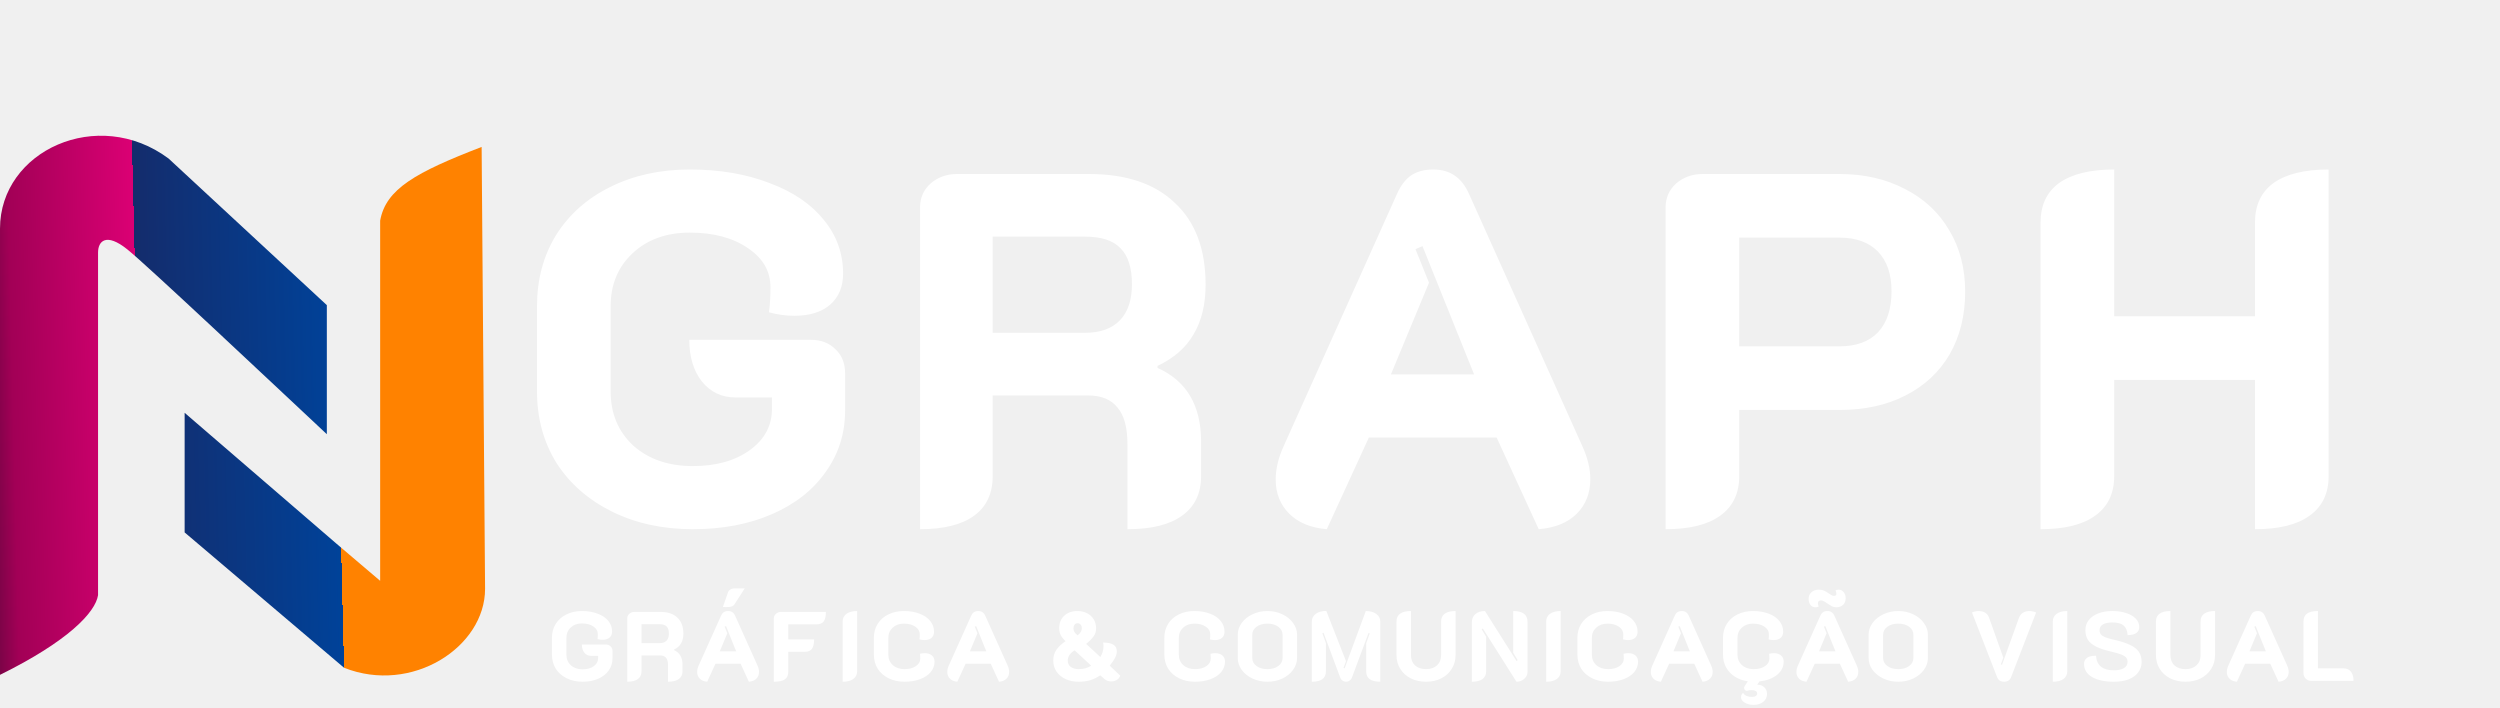
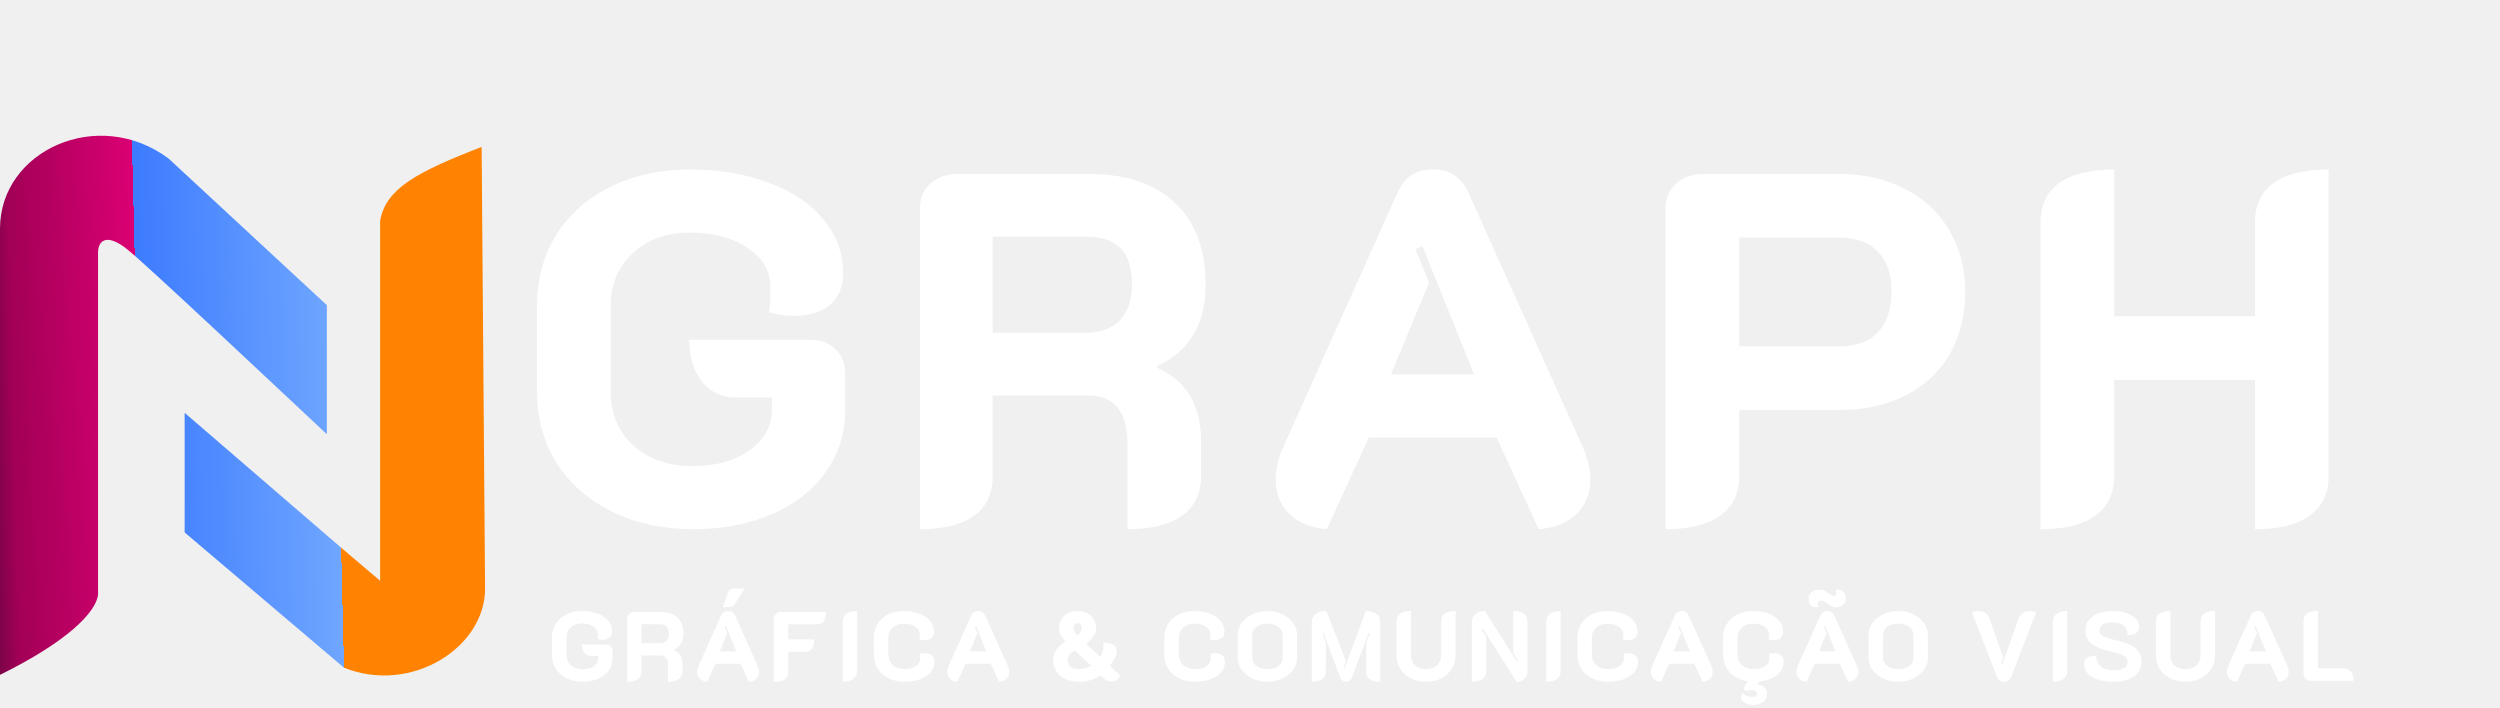
<svg xmlns="http://www.w3.org/2000/svg" width="972" height="275" viewBox="0 0 972 275" fill="none">
  <path d="M0 262.38C26.545 249.28 37.096 238.085 38.122 231.398V98.191C38.122 93.853 41.158 90.262 49.491 96.952C57.217 103.153 104.333 147.549 127.072 168.821V118.636L65.542 61.636C38.122 41.197 0 58.542 0 88.897V256.8V262.38Z" fill="url(#paint0_linear_259_122)" />
  <path d="M130.844 211.403L71.785 160.501V207.001L133.783 259.636C160.136 270.055 188.599 251.608 188.599 228.923L187.257 57.129C161.711 66.989 150 73.442 147.802 85.803V225.825L130.844 211.403Z" fill="url(#paint1_linear_259_122)" />
  <path d="M269.363 205.753C257.676 205.753 247.223 203.481 238.003 198.936C228.784 194.391 221.577 188.093 216.383 180.042C211.318 171.861 208.786 162.576 208.786 152.188V119.075C208.786 108.687 211.253 99.467 216.188 91.416C221.252 83.365 228.264 77.132 237.224 72.717C246.314 68.172 256.638 65.9 268.195 65.9C279.752 65.9 290.075 67.653 299.165 71.159C308.255 74.535 315.267 79.275 320.201 85.378C325.266 91.481 327.798 98.493 327.798 106.414C327.798 111.479 326.11 115.504 322.734 118.491C319.357 121.348 314.748 122.776 308.904 122.776C305.528 122.776 302.217 122.321 298.97 121.412C299.36 118.685 299.555 115.439 299.555 111.673C299.555 105.44 296.633 100.376 290.789 96.48C284.946 92.455 277.414 90.442 268.195 90.442C259.105 90.442 251.703 93.104 245.989 98.428C240.276 103.752 237.419 110.635 237.419 119.075V152.188C237.419 160.758 240.341 167.771 246.184 173.224C252.158 178.548 259.884 181.211 269.363 181.211C278.453 181.211 285.855 179.133 291.568 174.977C297.282 170.822 300.139 165.498 300.139 159.005V154.525H285.92C280.596 154.525 276.246 152.448 272.869 148.292C269.623 144.137 268 138.748 268 132.125H315.332C319.228 132.125 322.409 133.359 324.876 135.826C327.343 138.164 328.577 141.28 328.577 145.176V159.59C328.577 168.55 326.045 176.536 320.981 183.548C316.046 190.56 309.099 196.014 300.139 199.91C291.179 203.805 280.92 205.753 269.363 205.753ZM357.711 80.703C357.711 76.937 359.074 73.821 361.801 71.353C364.658 68.886 368.099 67.653 372.124 67.653H423.352C437.896 67.653 449.063 71.418 456.855 78.95C464.776 86.352 468.736 96.935 468.736 110.699C468.736 118.361 467.178 124.789 464.062 129.983C461.075 135.177 456.4 139.267 450.037 142.254V143.033C461.335 148.098 466.983 157.642 466.983 171.666V185.106C466.983 191.859 464.516 196.988 459.582 200.494C454.777 204 447.7 205.753 438.35 205.753V172.64C438.35 166.147 437.052 161.408 434.455 158.421C431.987 155.305 428.157 153.746 422.963 153.746H385.954V185.106C385.954 191.859 383.552 196.988 378.747 200.494C373.942 204 366.93 205.753 357.711 205.753V80.703ZM421.794 129.398C427.767 129.398 432.312 127.775 435.429 124.529C438.545 121.283 440.103 116.608 440.103 110.505C440.103 104.142 438.61 99.467 435.623 96.48C432.767 93.494 428.157 92 421.794 92H385.954V129.398H421.794ZM515.858 205.753C509.625 205.234 504.756 203.221 501.25 199.715C497.744 196.209 495.991 191.794 495.991 186.47C495.991 182.314 497.029 177.964 499.107 173.419L543.128 75.444C544.556 72.198 546.374 69.795 548.582 68.237C550.919 66.679 553.776 65.9 557.152 65.9C560.528 65.9 563.32 66.679 565.528 68.237C567.865 69.795 569.748 72.198 571.176 75.444L615.197 173.419C617.275 177.964 618.314 182.249 618.314 186.275C618.314 191.729 616.561 196.209 613.055 199.715C609.548 203.221 604.614 205.234 598.251 205.753L581.889 170.108H532.22L515.858 205.753ZM573.124 145.565L553.062 95.701L550.335 96.87L555.594 109.92L540.79 145.565H573.124ZM647.578 80.703C647.578 76.937 648.942 73.821 651.669 71.353C654.525 68.886 657.967 67.653 661.992 67.653H715.167C724.777 67.653 733.282 69.6 740.684 73.496C748.086 77.262 753.799 82.586 757.825 89.468C761.98 96.35 764.058 104.337 764.058 113.426C764.058 122.646 762.045 130.762 758.02 137.774C753.994 144.656 748.28 149.98 740.879 153.746C733.607 157.512 725.036 159.395 715.167 159.395H676.211V185.106C676.211 191.859 673.744 196.988 668.809 200.494C664.005 204 656.928 205.753 647.578 205.753V80.703ZM715.167 134.658C721.66 134.658 726.66 132.84 730.166 129.204C733.672 125.438 735.425 120.114 735.425 113.232C735.425 106.609 733.672 101.48 730.166 97.844C726.66 94.208 721.66 92.39 715.167 92.39H676.211V134.658H715.167ZM793.368 86.546C793.368 79.794 795.77 74.665 800.575 71.159C805.509 67.653 812.651 65.9 822.001 65.9V122.971H876.735V86.546C876.735 79.794 879.137 74.665 883.941 71.159C888.876 67.653 896.018 65.9 905.367 65.9V185.106C905.367 191.859 902.9 196.988 897.966 200.494C893.161 204 886.084 205.753 876.735 205.753V147.708H822.001V185.106C822.001 191.859 819.534 196.988 814.599 200.494C809.794 204 802.717 205.753 793.368 205.753V86.546Z" fill="white" />
  <path d="M226.503 265.059C224.205 265.059 222.15 264.613 220.338 263.719C218.525 262.826 217.109 261.588 216.087 260.005C215.092 258.397 214.594 256.571 214.594 254.529V248.02C214.594 245.977 215.079 244.165 216.049 242.582C217.045 240.999 218.423 239.774 220.185 238.906C221.972 238.013 224.001 237.566 226.273 237.566C228.545 237.566 230.575 237.911 232.361 238.6C234.148 239.264 235.527 240.195 236.497 241.395C237.493 242.595 237.99 243.973 237.99 245.531C237.99 246.526 237.659 247.318 236.995 247.905C236.331 248.466 235.425 248.747 234.276 248.747C233.612 248.747 232.961 248.658 232.323 248.479C232.4 247.943 232.438 247.305 232.438 246.565C232.438 245.339 231.864 244.344 230.715 243.578C229.566 242.786 228.086 242.391 226.273 242.391C224.486 242.391 223.031 242.914 221.908 243.961C220.785 245.007 220.223 246.36 220.223 248.02V254.529C220.223 256.214 220.797 257.593 221.946 258.665C223.12 259.711 224.639 260.235 226.503 260.235C228.29 260.235 229.745 259.826 230.868 259.009C231.991 258.192 232.553 257.146 232.553 255.869V254.989H229.758C228.711 254.989 227.856 254.58 227.192 253.763C226.554 252.947 226.235 251.887 226.235 250.585H235.54C236.306 250.585 236.931 250.828 237.416 251.313C237.901 251.772 238.144 252.385 238.144 253.151V255.984C238.144 257.746 237.646 259.316 236.65 260.694C235.68 262.073 234.314 263.145 232.553 263.911C230.792 264.677 228.775 265.059 226.503 265.059ZM243.871 240.476C243.871 239.736 244.139 239.123 244.675 238.638C245.237 238.153 245.913 237.911 246.704 237.911H256.775C259.634 237.911 261.83 238.651 263.361 240.132C264.919 241.587 265.697 243.667 265.697 246.373C265.697 247.879 265.391 249.143 264.778 250.164C264.191 251.185 263.272 251.989 262.021 252.576V252.73C264.242 253.725 265.353 255.601 265.353 258.358V261.001C265.353 262.328 264.867 263.336 263.897 264.026C262.953 264.715 261.562 265.059 259.724 265.059V258.55C259.724 257.273 259.468 256.342 258.958 255.755C258.473 255.142 257.72 254.836 256.699 254.836H249.423V261.001C249.423 262.328 248.951 263.336 248.006 264.026C247.062 264.715 245.683 265.059 243.871 265.059V240.476ZM256.469 250.049C257.643 250.049 258.537 249.73 259.149 249.092C259.762 248.454 260.068 247.535 260.068 246.335C260.068 245.084 259.775 244.165 259.188 243.578C258.626 242.991 257.72 242.697 256.469 242.697H249.423V250.049H256.469ZM274.961 265.059C273.735 264.957 272.778 264.562 272.089 263.872C271.4 263.183 271.055 262.315 271.055 261.269C271.055 260.452 271.259 259.597 271.668 258.703L280.322 239.442C280.602 238.804 280.96 238.332 281.394 238.026C281.853 237.719 282.415 237.566 283.079 237.566C283.742 237.566 284.291 237.719 284.725 238.026C285.185 238.332 285.555 238.804 285.836 239.442L294.49 258.703C294.898 259.597 295.102 260.439 295.102 261.23C295.102 262.302 294.758 263.183 294.068 263.872C293.379 264.562 292.409 264.957 291.158 265.059L287.942 258.052H278.177L274.961 265.059ZM286.219 253.227L282.274 243.425L281.738 243.654L282.772 246.22L279.862 253.227H286.219ZM283.117 230.137C283.245 229.754 283.538 229.435 283.998 229.18C284.457 228.899 285.095 228.759 285.912 228.759H289.55L285.568 234.962C285.338 235.32 285.006 235.588 284.572 235.766C284.138 235.945 283.423 236.034 282.428 236.034C281.84 236.034 281.381 236.022 281.049 235.996L283.117 230.137ZM300.855 240.476C300.855 239.761 301.123 239.161 301.659 238.676C302.221 238.166 302.897 237.911 303.689 237.911H321.112C321.112 239.595 320.831 240.821 320.269 241.587C319.708 242.352 318.801 242.735 317.55 242.735H306.484V248.594H316.517C316.517 250.279 316.236 251.504 315.674 252.27C315.113 253.036 314.206 253.419 312.955 253.419H306.484V261.192C306.484 262.545 306.037 263.528 305.144 264.14C304.276 264.753 302.846 265.059 300.855 265.059V240.476ZM327.627 241.663C327.627 240.387 328.112 239.391 329.082 238.676C330.077 237.936 331.468 237.566 333.255 237.566V260.962C333.255 262.264 332.758 263.273 331.762 263.987C330.792 264.702 329.413 265.059 327.627 265.059V241.663ZM351.669 265.059C349.371 265.059 347.316 264.613 345.504 263.719C343.691 262.826 342.275 261.588 341.254 260.005C340.258 258.397 339.76 256.571 339.76 254.529V248.02C339.76 245.977 340.245 244.165 341.215 242.582C342.211 240.999 343.589 239.774 345.351 238.906C347.138 238.013 349.167 237.566 351.439 237.566C353.711 237.566 355.741 237.911 357.528 238.6C359.315 239.264 360.693 240.208 361.663 241.433C362.659 242.659 363.156 244.05 363.156 245.607C363.156 246.628 362.825 247.433 362.161 248.02C361.497 248.581 360.591 248.862 359.442 248.862C358.778 248.862 358.127 248.773 357.489 248.594C357.566 248.058 357.604 247.407 357.604 246.641C357.604 245.416 357.03 244.42 355.881 243.654C354.732 242.863 353.252 242.467 351.439 242.467C349.652 242.467 348.197 242.991 347.074 244.037C345.951 245.058 345.389 246.386 345.389 248.02V254.529C345.389 256.189 345.963 257.542 347.112 258.588C348.287 259.635 349.805 260.158 351.669 260.158C353.481 260.158 354.949 259.775 356.072 259.009C357.221 258.244 357.796 257.248 357.796 256.023C357.796 255.18 357.757 254.568 357.681 254.185C358.37 254.031 358.995 253.955 359.557 253.955C360.706 253.955 361.625 254.248 362.314 254.836C363.003 255.423 363.348 256.227 363.348 257.248C363.348 258.754 362.85 260.107 361.855 261.307C360.884 262.481 359.506 263.4 357.719 264.064C355.958 264.728 353.941 265.059 351.669 265.059ZM372.214 265.059C370.989 264.957 370.032 264.562 369.342 263.872C368.653 263.183 368.309 262.315 368.309 261.269C368.309 260.452 368.513 259.597 368.921 258.703L377.575 239.442C377.856 238.804 378.213 238.332 378.647 238.026C379.107 237.719 379.668 237.566 380.332 237.566C380.996 237.566 381.545 237.719 381.979 238.026C382.438 238.332 382.808 238.804 383.089 239.442L391.743 258.703C392.151 259.597 392.356 260.439 392.356 261.23C392.356 262.302 392.011 263.183 391.322 263.872C390.633 264.562 389.663 264.957 388.412 265.059L385.195 258.052H375.431L372.214 265.059ZM383.472 253.227L379.528 243.425L378.992 243.654L380.026 246.22L377.116 253.227H383.472ZM419.315 265.059C417.477 265.059 415.805 264.715 414.299 264.026C412.818 263.336 411.644 262.366 410.776 261.115C409.934 259.865 409.512 258.422 409.512 256.788C409.512 255.257 409.895 253.904 410.661 252.73C411.453 251.555 412.665 250.406 414.299 249.283C413.431 248.492 412.793 247.701 412.384 246.909C412.001 246.092 411.81 245.224 411.81 244.305C411.81 242.263 412.461 240.629 413.763 239.404C415.065 238.179 416.801 237.566 418.971 237.566C420.349 237.566 421.587 237.86 422.685 238.447C423.783 239.008 424.638 239.8 425.25 240.821C425.863 241.842 426.169 243.003 426.169 244.305C426.169 245.454 425.863 246.462 425.25 247.33C424.663 248.198 423.68 249.207 422.302 250.355L427.816 255.448C428.633 254.121 429.041 252.73 429.041 251.274C429.041 250.713 428.99 250.228 428.888 249.819C430.624 249.819 431.939 250.087 432.832 250.623C433.751 251.16 434.211 252.028 434.211 253.227C434.211 254.07 433.981 254.925 433.521 255.793C433.087 256.661 432.398 257.669 431.454 258.818L435.551 262.685C435.296 263.426 434.836 263.987 434.172 264.37C433.534 264.753 432.832 264.945 432.066 264.945C431.02 264.945 430.165 264.651 429.501 264.064L427.778 262.571C426.45 263.464 425.123 264.102 423.795 264.485C422.493 264.868 421 265.059 419.315 265.059ZM418.971 247.024C420.068 246.182 420.617 245.275 420.617 244.305C420.617 243.718 420.464 243.246 420.158 242.889C419.877 242.506 419.481 242.314 418.971 242.314C418.46 242.314 418.064 242.506 417.784 242.889C417.503 243.246 417.362 243.718 417.362 244.305C417.362 244.816 417.477 245.275 417.707 245.684C417.937 246.092 418.358 246.539 418.971 247.024ZM419.507 260.158C421.319 260.158 422.902 259.711 424.255 258.818L417.822 252.844C416.979 253.329 416.316 253.929 415.831 254.644C415.371 255.359 415.141 256.074 415.141 256.788C415.141 257.886 415.537 258.729 416.328 259.316C417.12 259.877 418.179 260.158 419.507 260.158ZM464.607 265.059C462.31 265.059 460.255 264.613 458.442 263.719C456.63 262.826 455.213 261.588 454.192 260.005C453.196 258.397 452.698 256.571 452.698 254.529V248.02C452.698 245.977 453.183 244.165 454.153 242.582C455.149 240.999 456.528 239.774 458.289 238.906C460.076 238.013 462.105 237.566 464.377 237.566C466.649 237.566 468.679 237.911 470.466 238.6C472.253 239.264 473.631 240.208 474.601 241.433C475.597 242.659 476.095 244.05 476.095 245.607C476.095 246.628 475.763 247.433 475.099 248.02C474.435 248.581 473.529 248.862 472.38 248.862C471.717 248.862 471.066 248.773 470.427 248.594C470.504 248.058 470.542 247.407 470.542 246.641C470.542 245.416 469.968 244.42 468.819 243.654C467.67 242.863 466.19 242.467 464.377 242.467C462.59 242.467 461.135 242.991 460.012 244.037C458.889 245.058 458.327 246.386 458.327 248.02V254.529C458.327 256.189 458.902 257.542 460.05 258.588C461.225 259.635 462.744 260.158 464.607 260.158C466.42 260.158 467.887 259.775 469.011 259.009C470.159 258.244 470.734 257.248 470.734 256.023C470.734 255.18 470.696 254.568 470.619 254.185C471.308 254.031 471.934 253.955 472.495 253.955C473.644 253.955 474.563 254.248 475.252 254.836C475.941 255.423 476.286 256.227 476.286 257.248C476.286 258.754 475.788 260.107 474.793 261.307C473.823 262.481 472.444 263.4 470.657 264.064C468.896 264.728 466.879 265.059 464.607 265.059ZM492.772 265.059C490.679 265.059 488.752 264.651 486.99 263.834C485.229 262.992 483.825 261.868 482.778 260.464C481.757 259.035 481.247 257.503 481.247 255.869V246.756C481.247 245.122 481.757 243.603 482.778 242.199C483.825 240.77 485.229 239.647 486.99 238.83C488.752 237.987 490.679 237.566 492.772 237.566C494.866 237.566 496.793 237.987 498.555 238.83C500.316 239.647 501.707 240.77 502.728 242.199C503.775 243.603 504.298 245.122 504.298 246.756V255.869C504.298 257.503 503.775 259.035 502.728 260.464C501.707 261.868 500.316 262.992 498.555 263.834C496.793 264.651 494.866 265.059 492.772 265.059ZM492.772 260.158C494.508 260.158 495.925 259.75 497.023 258.933C498.121 258.116 498.669 257.056 498.669 255.755V246.871C498.669 245.569 498.121 244.51 497.023 243.693C495.925 242.876 494.508 242.467 492.772 242.467C491.037 242.467 489.62 242.876 488.522 243.693C487.424 244.51 486.876 245.569 486.876 246.871V255.755C486.876 257.056 487.424 258.116 488.522 258.933C489.62 259.75 491.037 260.158 492.772 260.158ZM510.037 241.663C510.037 240.412 510.548 239.417 511.569 238.676C512.59 237.911 513.956 237.528 515.666 237.528L523.325 257.056L522.367 259.66L522.788 259.852L531.021 237.566C532.732 237.566 534.097 237.949 535.118 238.715C536.139 239.455 536.65 240.451 536.65 241.702V265.059C533 265.059 531.174 263.719 531.174 261.039V250.087L532.553 246.258L532.093 246.105L525.584 263.566C525.405 264 525.111 264.357 524.703 264.638C524.295 264.919 523.848 265.059 523.363 265.059C522.852 265.059 522.393 264.919 521.984 264.638C521.576 264.357 521.282 263.987 521.104 263.528L514.594 246.028L514.134 246.22L515.513 250.049V261.039C515.513 263.719 513.688 265.059 510.037 265.059V241.663ZM554.444 265.059C552.248 265.059 550.27 264.625 548.509 263.758C546.773 262.864 545.407 261.626 544.411 260.043C543.441 258.461 542.956 256.686 542.956 254.721V241.625C542.956 240.297 543.428 239.289 544.373 238.6C545.343 237.911 546.747 237.566 548.585 237.566V254.721C548.585 256.38 549.108 257.707 550.155 258.703C551.227 259.673 552.657 260.158 554.444 260.158C556.231 260.158 557.647 259.673 558.694 258.703C559.766 257.707 560.302 256.38 560.302 254.721V241.625C560.302 240.297 560.775 239.289 561.719 238.6C562.689 237.911 564.093 237.566 565.931 237.566V254.721C565.931 256.686 565.433 258.461 564.438 260.043C563.468 261.626 562.102 262.864 560.341 263.758C558.605 264.625 556.639 265.059 554.444 265.059ZM572.257 241.97C572.257 240.617 572.716 239.544 573.635 238.753C574.554 237.962 575.792 237.566 577.35 237.566L589.641 257.018L590.063 256.674L588.339 253.802V237.566C590.152 237.566 591.53 237.911 592.475 238.6C593.419 239.289 593.892 240.297 593.892 241.625V261.345C593.892 261.983 593.687 262.596 593.279 263.183C592.896 263.745 592.373 264.204 591.709 264.562C591.045 264.894 590.343 265.059 589.603 265.059L576.507 244.344L576.086 244.688L577.809 247.56V261.001C577.809 262.328 577.337 263.336 576.392 264.026C575.448 264.715 574.069 265.059 572.257 265.059V241.97ZM601.16 241.663C601.16 240.387 601.645 239.391 602.615 238.676C603.61 237.936 605.002 237.566 606.789 237.566V260.962C606.789 262.264 606.291 263.273 605.295 263.987C604.325 264.702 602.947 265.059 601.16 265.059V241.663ZM625.202 265.059C622.905 265.059 620.85 264.613 619.037 263.719C617.225 262.826 615.808 261.588 614.787 260.005C613.791 258.397 613.293 256.571 613.293 254.529V248.02C613.293 245.977 613.778 244.165 614.748 242.582C615.744 240.999 617.122 239.774 618.884 238.906C620.671 238.013 622.7 237.566 624.972 237.566C627.244 237.566 629.274 237.911 631.061 238.6C632.848 239.264 634.226 240.208 635.196 241.433C636.192 242.659 636.69 244.05 636.69 245.607C636.69 246.628 636.358 247.433 635.694 248.02C635.03 248.581 634.124 248.862 632.975 248.862C632.312 248.862 631.661 248.773 631.022 248.594C631.099 248.058 631.137 247.407 631.137 246.641C631.137 245.416 630.563 244.42 629.414 243.654C628.265 242.863 626.785 242.467 624.972 242.467C623.185 242.467 621.73 242.991 620.607 244.037C619.484 245.058 618.922 246.386 618.922 248.02V254.529C618.922 256.189 619.497 257.542 620.645 258.588C621.82 259.635 623.339 260.158 625.202 260.158C627.015 260.158 628.482 259.775 629.606 259.009C630.754 258.244 631.329 257.248 631.329 256.023C631.329 255.18 631.29 254.568 631.214 254.185C631.903 254.031 632.529 253.955 633.09 253.955C634.239 253.955 635.158 254.248 635.847 254.836C636.536 255.423 636.881 256.227 636.881 257.248C636.881 258.754 636.383 260.107 635.388 261.307C634.418 262.481 633.039 263.4 631.252 264.064C629.491 264.728 627.474 265.059 625.202 265.059ZM645.747 265.059C644.522 264.957 643.565 264.562 642.875 263.872C642.186 263.183 641.842 262.315 641.842 261.269C641.842 260.452 642.046 259.597 642.454 258.703L651.108 239.442C651.389 238.804 651.746 238.332 652.18 238.026C652.64 237.719 653.202 237.566 653.865 237.566C654.529 237.566 655.078 237.719 655.512 238.026C655.971 238.332 656.341 238.804 656.622 239.442L665.276 258.703C665.685 259.597 665.889 260.439 665.889 261.23C665.889 262.302 665.544 263.183 664.855 263.872C664.166 264.562 663.196 264.957 661.945 265.059L658.728 258.052H648.964L645.747 265.059ZM657.005 253.227L653.061 243.425L652.525 243.654L653.559 246.22L650.649 253.227H657.005ZM693.491 257.248C693.491 259.265 692.636 260.975 690.926 262.379C689.216 263.758 686.931 264.613 684.072 264.945L683.191 266.208C684.34 266.208 685.259 266.54 685.948 267.204C686.663 267.893 687.02 268.761 687.02 269.808C687.02 271.033 686.548 272.041 685.603 272.833C684.659 273.65 683.37 274.058 681.736 274.058C680.434 274.058 679.298 273.764 678.328 273.177C677.383 272.59 676.911 271.901 676.911 271.11C676.911 270.344 677.179 269.782 677.715 269.425C678.098 269.986 678.57 270.382 679.132 270.612C679.719 270.842 680.408 270.956 681.2 270.956C681.864 270.956 682.361 270.829 682.693 270.573C683.025 270.344 683.191 270.037 683.191 269.654C683.191 269.221 683 268.889 682.617 268.659C682.234 268.429 681.723 268.314 681.085 268.314C680.472 268.314 679.936 268.391 679.477 268.544C679.119 268.646 678.8 268.582 678.519 268.353C678.239 268.123 678.098 267.829 678.098 267.472C678.098 267.242 678.175 267.012 678.328 266.783L679.553 264.906C677.639 264.625 675.954 264.013 674.499 263.068C673.044 262.124 671.908 260.924 671.091 259.469C670.299 257.988 669.904 256.342 669.904 254.529V248.02C669.904 245.977 670.389 244.165 671.359 242.582C672.354 240.999 673.733 239.774 675.494 238.906C677.281 238.013 679.311 237.566 681.583 237.566C683.855 237.566 685.884 237.911 687.671 238.6C689.458 239.264 690.837 240.208 691.807 241.433C692.802 242.659 693.3 244.05 693.3 245.607C693.3 246.628 692.968 247.433 692.304 248.02C691.641 248.581 690.734 248.862 689.586 248.862C688.922 248.862 688.271 248.773 687.633 248.594C687.709 248.058 687.748 247.407 687.748 246.641C687.748 245.416 687.173 244.42 686.025 243.654C684.876 242.863 683.395 242.467 681.583 242.467C679.796 242.467 678.341 242.991 677.217 244.037C676.094 245.058 675.533 246.386 675.533 248.02V254.529C675.533 256.189 676.107 257.542 677.256 258.588C678.43 259.635 679.949 260.158 681.812 260.158C683.625 260.158 685.093 259.775 686.216 259.009C687.365 258.244 687.939 257.248 687.939 256.023C687.939 255.18 687.901 254.568 687.824 254.185C688.514 254.031 689.139 253.955 689.701 253.955C690.849 253.955 691.768 254.248 692.458 254.836C693.147 255.423 693.491 256.227 693.491 257.248ZM702.358 265.059C701.132 264.957 700.175 264.562 699.486 263.872C698.797 263.183 698.452 262.315 698.452 261.269C698.452 260.452 698.656 259.597 699.065 258.703L707.719 239.442C707.999 238.804 708.357 238.332 708.791 238.026C709.25 237.719 709.812 237.566 710.476 237.566C711.139 237.566 711.688 237.719 712.122 238.026C712.582 238.332 712.952 238.804 713.233 239.442L721.887 258.703C722.295 259.597 722.499 260.439 722.499 261.23C722.499 262.302 722.155 263.183 721.465 263.872C720.776 264.562 719.806 264.957 718.555 265.059L715.339 258.052H705.574L702.358 265.059ZM713.616 253.227L709.672 243.425L709.135 243.654L710.169 246.22L707.259 253.227H713.616ZM705.881 236.111C705.064 236.111 704.413 235.817 703.928 235.23C703.443 234.618 703.2 233.813 703.2 232.818C703.2 231.746 703.57 230.89 704.311 230.252C705.077 229.589 706.008 229.257 707.106 229.257C707.923 229.257 708.625 229.397 709.212 229.678C709.825 229.933 710.463 230.303 711.127 230.788C711.612 231.12 711.982 231.35 712.237 231.478C712.492 231.605 712.76 231.669 713.041 231.669C713.679 231.669 713.999 231.414 713.999 230.903C713.999 230.52 713.884 230.074 713.654 229.563C713.986 229.359 714.394 229.257 714.879 229.257C715.645 229.257 716.283 229.576 716.794 230.214C717.33 230.852 717.598 231.631 717.598 232.55C717.598 233.699 717.253 234.579 716.564 235.192C715.875 235.805 715.02 236.111 713.999 236.111C713.36 236.111 712.773 235.983 712.237 235.728C711.727 235.447 711.114 235.064 710.399 234.579C709.889 234.196 709.442 233.916 709.059 233.737C708.701 233.533 708.344 233.43 707.987 233.43C707.629 233.43 707.336 233.533 707.106 233.737C706.902 233.941 706.8 234.222 706.8 234.579C706.8 234.988 706.902 235.396 707.106 235.805C706.774 236.009 706.366 236.111 705.881 236.111ZM738.04 265.059C735.947 265.059 734.019 264.651 732.258 263.834C730.497 262.992 729.093 261.868 728.046 260.464C727.025 259.035 726.514 257.503 726.514 255.869V246.756C726.514 245.122 727.025 243.603 728.046 242.199C729.093 240.77 730.497 239.647 732.258 238.83C734.019 237.987 735.947 237.566 738.04 237.566C740.133 237.566 742.061 237.987 743.822 238.83C745.583 239.647 746.975 240.77 747.996 242.199C749.042 243.603 749.566 245.122 749.566 246.756V255.869C749.566 257.503 749.042 259.035 747.996 260.464C746.975 261.868 745.583 262.992 743.822 263.834C742.061 264.651 740.133 265.059 738.04 265.059ZM738.04 260.158C739.776 260.158 741.193 259.75 742.29 258.933C743.388 258.116 743.937 257.056 743.937 255.755V246.871C743.937 245.569 743.388 244.51 742.29 243.693C741.193 242.876 739.776 242.467 738.04 242.467C736.304 242.467 734.887 242.876 733.79 243.693C732.692 244.51 732.143 245.569 732.143 246.871V255.755C732.143 257.056 732.692 258.116 733.79 258.933C734.887 259.75 736.304 260.158 738.04 260.158ZM779.192 265.059C777.813 265.059 776.894 264.434 776.435 263.183L766.709 238.14C766.989 237.987 767.359 237.86 767.819 237.757C768.304 237.63 768.751 237.566 769.159 237.566C771.355 237.566 772.759 238.447 773.371 240.208L778.885 255.678L777.928 258.282L778.388 258.473L784.974 240.208C785.637 238.447 787.041 237.566 789.186 237.566C789.594 237.566 790.028 237.63 790.488 237.757C790.973 237.86 791.356 237.987 791.636 238.14L781.949 263.183C781.489 264.434 780.57 265.059 779.192 265.059ZM798.135 241.663C798.135 240.387 798.62 239.391 799.59 238.676C800.585 237.936 801.977 237.566 803.764 237.566V260.962C803.764 262.264 803.266 263.273 802.27 263.987C801.3 264.702 799.922 265.059 798.135 265.059V241.663ZM821.871 265.059C818.297 265.059 815.463 264.447 813.37 263.221C811.302 261.996 810.268 260.299 810.268 258.129C810.268 257.184 810.626 256.418 811.341 255.831C812.055 255.244 813.255 254.95 814.94 254.95C815.042 256.814 815.68 258.231 816.855 259.201C818.054 260.145 819.726 260.618 821.871 260.618C823.53 260.618 824.832 260.337 825.777 259.775C826.721 259.188 827.193 258.384 827.193 257.363C827.193 256.674 827.015 256.112 826.657 255.678C826.3 255.244 825.674 254.848 824.781 254.491C823.913 254.134 822.637 253.763 820.952 253.38C818.399 252.793 816.395 252.13 814.94 251.389C813.485 250.649 812.425 249.768 811.762 248.747C811.124 247.726 810.804 246.45 810.804 244.918C810.804 243.463 811.238 242.187 812.106 241.089C813 239.966 814.238 239.098 815.821 238.485C817.403 237.872 819.241 237.566 821.335 237.566C823.326 237.566 825.113 237.834 826.696 238.37C828.278 238.881 829.516 239.608 830.41 240.553C831.303 241.497 831.75 242.582 831.75 243.808C831.75 244.752 831.393 245.505 830.678 246.067C829.989 246.603 828.84 246.896 827.232 246.947C827.104 245.237 826.581 243.986 825.662 243.195C824.743 242.404 823.3 242.008 821.335 242.008C819.726 242.008 818.488 242.263 817.62 242.774C816.752 243.284 816.318 244.025 816.318 244.995C816.318 245.658 816.484 246.207 816.816 246.641C817.148 247.05 817.71 247.42 818.501 247.752C819.318 248.083 820.479 248.415 821.986 248.747C824.615 249.334 826.696 250.011 828.227 250.777C829.784 251.517 830.908 252.41 831.597 253.457C832.312 254.504 832.669 255.793 832.669 257.325C832.669 258.882 832.222 260.247 831.329 261.422C830.461 262.596 829.21 263.502 827.576 264.14C825.968 264.753 824.066 265.059 821.871 265.059ZM849.719 265.059C847.524 265.059 845.546 264.625 843.784 263.758C842.048 262.864 840.682 261.626 839.687 260.043C838.717 258.461 838.232 256.686 838.232 254.721V241.625C838.232 240.297 838.704 239.289 839.649 238.6C840.619 237.911 842.023 237.566 843.861 237.566V254.721C843.861 256.38 844.384 257.707 845.431 258.703C846.503 259.673 847.932 260.158 849.719 260.158C851.506 260.158 852.923 259.673 853.97 258.703C855.042 257.707 855.578 256.38 855.578 254.721V241.625C855.578 240.297 856.05 239.289 856.995 238.6C857.965 237.911 859.369 237.566 861.207 237.566V254.721C861.207 256.686 860.709 258.461 859.714 260.043C858.743 261.626 857.378 262.864 855.616 263.758C853.88 264.625 851.915 265.059 849.719 265.059ZM869.7 265.059C868.475 264.957 867.518 264.562 866.828 263.872C866.139 263.183 865.794 262.315 865.794 261.269C865.794 260.452 865.999 259.597 866.407 258.703L875.061 239.442C875.342 238.804 875.699 238.332 876.133 238.026C876.593 237.719 877.154 237.566 877.818 237.566C878.482 237.566 879.031 237.719 879.465 238.026C879.924 238.332 880.294 238.804 880.575 239.442L889.229 258.703C889.637 259.597 889.842 260.439 889.842 261.23C889.842 262.302 889.497 263.183 888.808 263.872C888.118 264.562 887.148 264.957 885.898 265.059L882.681 258.052H872.917L869.7 265.059ZM880.958 253.227L877.014 243.425L876.478 243.654L877.512 246.22L874.602 253.227H880.958ZM898.543 264.715C897.726 264.715 897.024 264.421 896.437 263.834C895.875 263.247 895.595 262.545 895.595 261.728V241.625C895.595 240.246 896.054 239.225 896.973 238.562C897.892 237.898 899.309 237.566 901.224 237.566V259.852H911.103C912.379 259.852 913.349 260.273 914.013 261.115C914.702 261.932 915.047 263.132 915.047 264.715H898.543Z" fill="white" />
  <defs>
    <linearGradient id="paint0_linear_259_122" x1="-41.526" y1="176.783" x2="204.477" y2="170.863" gradientUnits="userSpaceOnUse">
      <stop offset="0.117" stop-color="#450932" />
      <stop offset="0.191" stop-color="#A20056" />
      <stop offset="0.389" stop-color="#DB0074" />
-       <stop offset="0.389" stop-color="#142C6C" />
-       <stop offset="0.702" stop-color="#004299" />
+       <stop offset="0.389" stop-color="#3D7BFF" />
+       <stop offset="0.702" stop-color="#6FA6FF" />
      <stop offset="0.702" stop-color="#F28E25" />
      <stop offset="0.758" stop-color="#E98F00" />
      <stop offset="0.82" stop-color="#CC8900" />
    </linearGradient>
    <linearGradient id="paint1_linear_259_122" x1="-41.529" y1="176.784" x2="204.474" y2="170.864" gradientUnits="userSpaceOnUse">
      <stop offset="0.117" stop-color="#450932" />
      <stop offset="0.191" stop-color="#A20056" />
      <stop offset="0.389" stop-color="#DB0074" />
-       <stop offset="0.389" stop-color="#142C6C" />
-       <stop offset="0.704" stop-color="#004299" />
+       <stop offset="0.389" stop-color="#3D7BFF" />
+       <stop offset="0.704" stop-color="#6FA6FF" />
      <stop offset="0.704" stop-color="#FF8200" />
    </linearGradient>
  </defs>
</svg>
